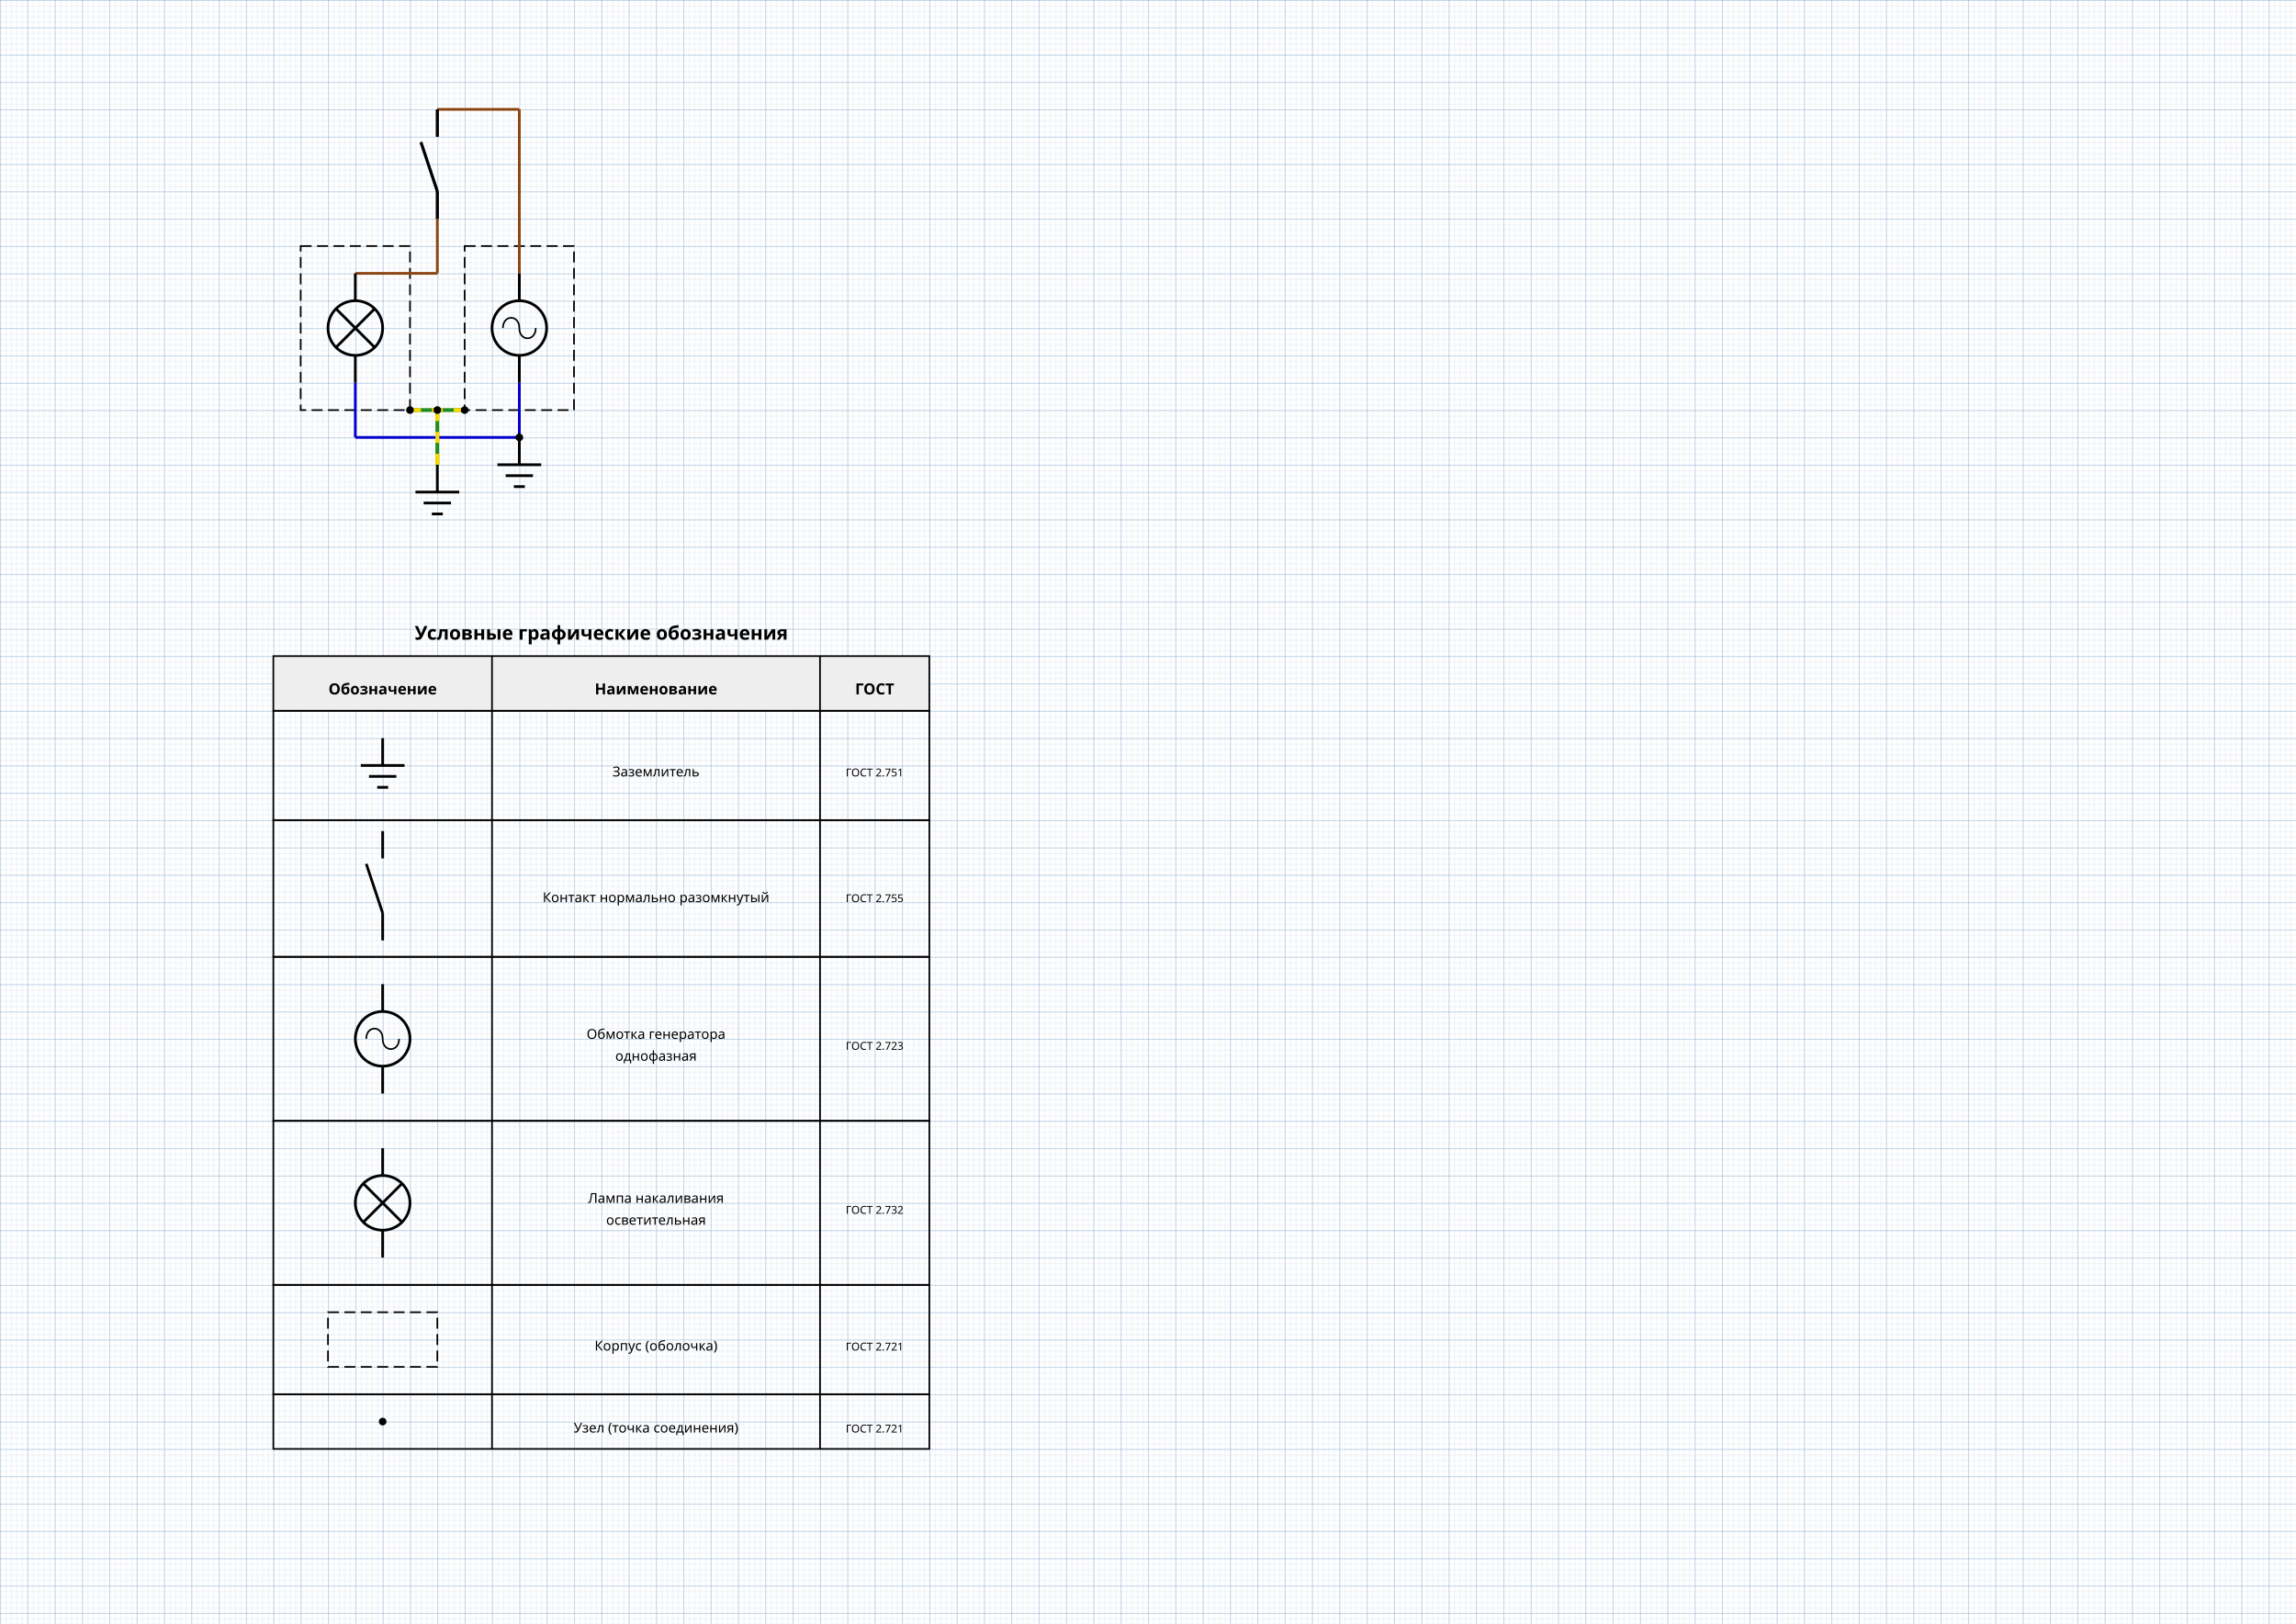
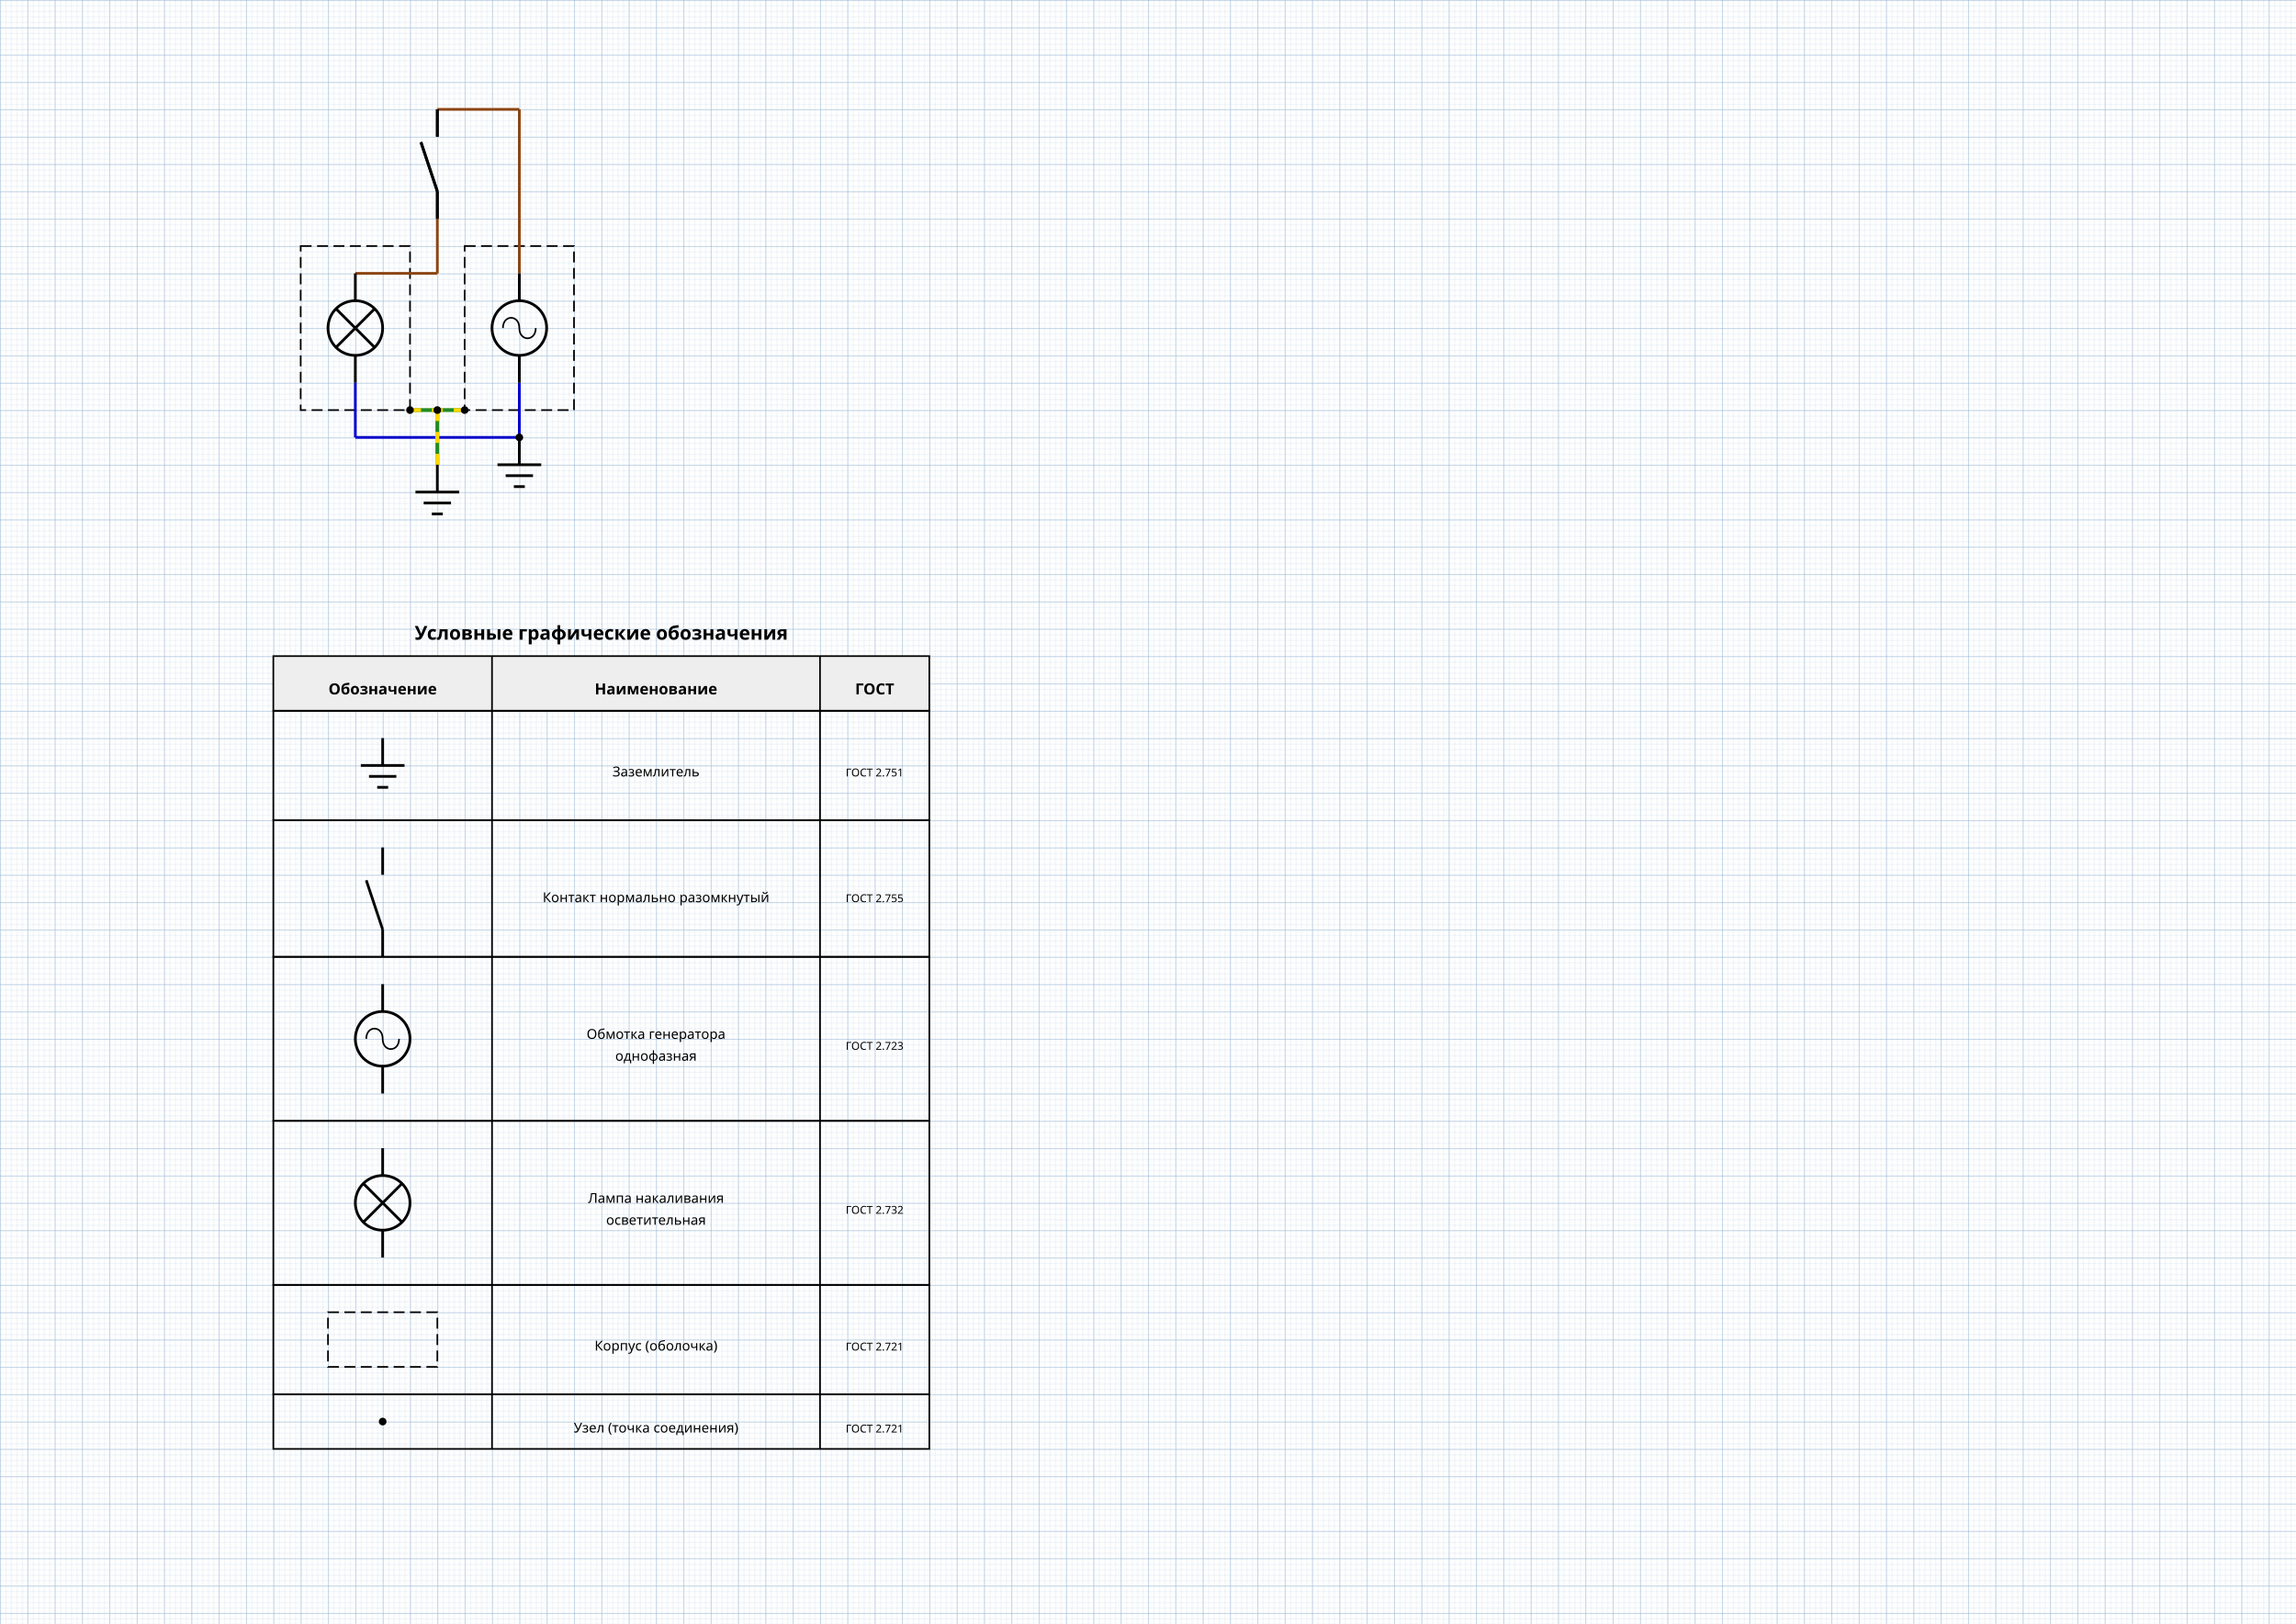
<svg xmlns="http://www.w3.org/2000/svg" width="420mm" height="297mm" viewBox="0 0 420 297">
  <rect width="420" height="297" fill="white" />
  <defs>
    <pattern id="mm1" width="1" height="1" patternUnits="userSpaceOnUse">
      <line x1="0" y1="0" x2="0" y2="1" stroke="#c8d8e8" stroke-width="0.1" />
      <line x1="0" y1="0" x2="1" y2="0" stroke="#c8d8e8" stroke-width="0.1" />
    </pattern>
    <pattern id="mm5" width="5" height="5" patternUnits="userSpaceOnUse">
      <rect width="5" height="5" fill="url(#mm1)" />
      <line x1="0" y1="0" x2="0" y2="5" stroke="#90b0d0" stroke-width="0.15" />
      <line x1="0" y1="0" x2="5" y2="0" stroke="#90b0d0" stroke-width="0.15" />
    </pattern>
    <symbol id="ugo-node" overflow="visible">
      <circle cx="0" cy="0" r="0.7" fill="black" stroke="none" />
    </symbol>
    <symbol id="ugo-ground" overflow="visible">
      <g stroke="black" stroke-width="0.5">
        <line x1="0" y1="0" x2="0" y2="5" />
        <line x1="-4" y1="5" x2="4" y2="5" />
        <line x1="-2.5" y1="7" x2="2.5" y2="7" />
        <line x1="-1" y1="9" x2="1" y2="9" />
      </g>
    </symbol>
    <symbol id="ugo-contact" overflow="visible">
      <g stroke="black" stroke-width="0.5" fill="none">
        <line x1="0" y1="0" x2="0" y2="5" />
        <line x1="0" y1="15" x2="-3" y2="6" />
        <line x1="0" y1="15" x2="0" y2="20" />
      </g>
    </symbol>
    <symbol id="ugo-generator" overflow="visible">
      <g stroke="black" stroke-width="0.5" fill="none">
        <line x1="0" y1="0" x2="0" y2="5" />
        <circle cx="0" cy="10" r="5" />
        <path d="M-3,10 C-3,7.5 0,7.5 0,10 S3,12.5 3,10" stroke-width="0.3" />
        <line x1="0" y1="15" x2="0" y2="20" />
      </g>
    </symbol>
    <symbol id="ugo-lamp" overflow="visible">
      <g stroke="black" stroke-width="0.5" fill="none">
        <line x1="0" y1="0" x2="0" y2="5" />
        <circle cx="0" cy="10" r="5" />
        <line x1="-3.5" y1="6.5" x2="3.5" y2="13.5" />
        <line x1="3.5" y1="6.5" x2="-3.5" y2="13.5" />
        <line x1="0" y1="15" x2="0" y2="20" />
      </g>
    </symbol>
  </defs>
  <rect width="420" height="297" fill="url(#mm5)" />
  <rect x="55" y="45" width="20" height="30" fill="none" stroke="black" stroke-width="0.3" stroke-dasharray="2,1" />
  <rect x="85" y="45" width="20" height="30" fill="none" stroke="black" stroke-width="0.3" stroke-dasharray="2,1" />
  <g stroke="#8B4513" stroke-width="0.5">
    <line x1="65" y1="50" x2="80" y2="50" />
    <line x1="80" y1="50" x2="80" y2="40" />
    <line x1="80" y1="20" x2="95" y2="20" />
    <line x1="95" y1="20" x2="95" y2="50" />
  </g>
  <use href="#ugo-contact" x="80" y="20" />
  <g stroke="#0000CC" stroke-width="0.5">
    <line x1="65" y1="80" x2="95" y2="80" />
    <line x1="65" y1="70" x2="65" y2="80" />
    <line x1="95" y1="70" x2="95" y2="80" />
  </g>
  <use href="#ugo-node" x="95" y="80" />
  <g stroke-width="0.7">
    <line x1="75" y1="75" x2="85" y2="75" stroke="#228B22" />
    <line x1="80" y1="75" x2="80" y2="85" stroke="#228B22" />
    <line x1="75" y1="75" x2="85" y2="75" stroke="#FFD700" stroke-dasharray="2,2" />
    <line x1="80" y1="75" x2="80" y2="85" stroke="#FFD700" stroke-dasharray="2,2" />
  </g>
  <use href="#ugo-node" x="75" y="75" />
  <use href="#ugo-node" x="80" y="75" />
  <use href="#ugo-node" x="85" y="75" />
  <use href="#ugo-generator" x="95" y="50" />
  <use href="#ugo-lamp" x="65" y="50" />
  <use href="#ugo-contact" x="80" y="20" />
  <use href="#ugo-ground" x="95" y="80" />
  <use href="#ugo-ground" x="80" y="85" />
  <g transform="translate(50, 120)" stroke="black" stroke-width="0.3" font-family="sans-serif">
    <text x="60" y="-3" font-size="3.5" font-weight="bold" text-anchor="middle" stroke="none" fill="black">Условные графические обозначения</text>
    <rect x="0" y="0" width="120" height="10" fill="#eee" stroke="black" />
    <text x="20" y="7" font-size="2.8" text-anchor="middle" stroke="none" fill="black" font-weight="bold">Обозначение</text>
    <text x="70" y="7" font-size="2.8" text-anchor="middle" stroke="none" fill="black" font-weight="bold">Наименование</text>
    <text x="110" y="7" font-size="2.8" text-anchor="middle" stroke="none" fill="black" font-weight="bold">ГОСТ</text>
    <line x1="40" y1="0" x2="40" y2="10" />
    <line x1="100" y1="0" x2="100" y2="10" />
    <rect x="0" y="10" width="120" height="20" fill="none" stroke="black" />
    <line x1="40" y1="10" x2="40" y2="30" />
    <line x1="100" y1="10" x2="100" y2="30" />
    <use href="#ugo-ground" x="20" y="15" />
    <text x="70" y="22" font-size="2.5" text-anchor="middle" stroke="none" fill="black">Заземлитель</text>
    <text x="110" y="22" font-size="2" text-anchor="middle" stroke="none" fill="black">ГОСТ 2.751</text>
    <rect x="0" y="30" width="120" height="25" fill="none" stroke="black" />
    <line x1="40" y1="30" x2="40" y2="55" />
    <line x1="100" y1="30" x2="100" y2="55" />
-     <use href="#ugo-contact" x="20" y="32" />
+     <use href="#ugo-contact" x="20" y="35" />
    <text x="70" y="45" font-size="2.5" text-anchor="middle" stroke="none" fill="black">Контакт нормально разомкнутый</text>
    <text x="110" y="45" font-size="2" text-anchor="middle" stroke="none" fill="black">ГОСТ 2.755</text>
    <rect x="0" y="55" width="120" height="30" fill="none" stroke="black" />
    <line x1="40" y1="55" x2="40" y2="85" />
    <line x1="100" y1="55" x2="100" y2="85" />
    <use href="#ugo-generator" x="20" y="60" />
    <text x="70" y="70" font-size="2.5" text-anchor="middle" stroke="none" fill="black">Обмотка генератора</text>
    <text x="70" y="74" font-size="2.5" text-anchor="middle" stroke="none" fill="black">однофазная</text>
    <text x="110" y="72" font-size="2" text-anchor="middle" stroke="none" fill="black">ГОСТ 2.723</text>
    <rect x="0" y="85" width="120" height="30" fill="none" stroke="black" />
    <line x1="40" y1="85" x2="40" y2="115" />
    <line x1="100" y1="85" x2="100" y2="115" />
    <use href="#ugo-lamp" x="20" y="90" />
    <text x="70" y="100" font-size="2.5" text-anchor="middle" stroke="none" fill="black">Лампа накаливания</text>
    <text x="70" y="104" font-size="2.5" text-anchor="middle" stroke="none" fill="black">осветительная</text>
    <text x="110" y="102" font-size="2" text-anchor="middle" stroke="none" fill="black">ГОСТ 2.732</text>
    <rect x="0" y="115" width="120" height="20" fill="none" stroke="black" />
    <line x1="40" y1="115" x2="40" y2="135" />
    <line x1="100" y1="115" x2="100" y2="135" />
    <rect x="10" y="120" width="20" height="10" fill="none" stroke="black" stroke-dasharray="2,1" />
    <text x="70" y="127" font-size="2.5" text-anchor="middle" stroke="none" fill="black">Корпус (оболочка)</text>
    <text x="110" y="127" font-size="2" text-anchor="middle" stroke="none" fill="black">ГОСТ 2.721</text>
    <rect x="0" y="135" width="120" height="10" fill="none" stroke="black" />
    <line x1="40" y1="135" x2="40" y2="145" />
    <line x1="100" y1="135" x2="100" y2="145" />
    <use href="#ugo-node" x="20" y="140" />
    <text x="70" y="142" font-size="2.5" text-anchor="middle" stroke="none" fill="black">Узел (точка соединения)</text>
    <text x="110" y="142" font-size="2" text-anchor="middle" stroke="none" fill="black">ГОСТ 2.721</text>
  </g>
</svg>
